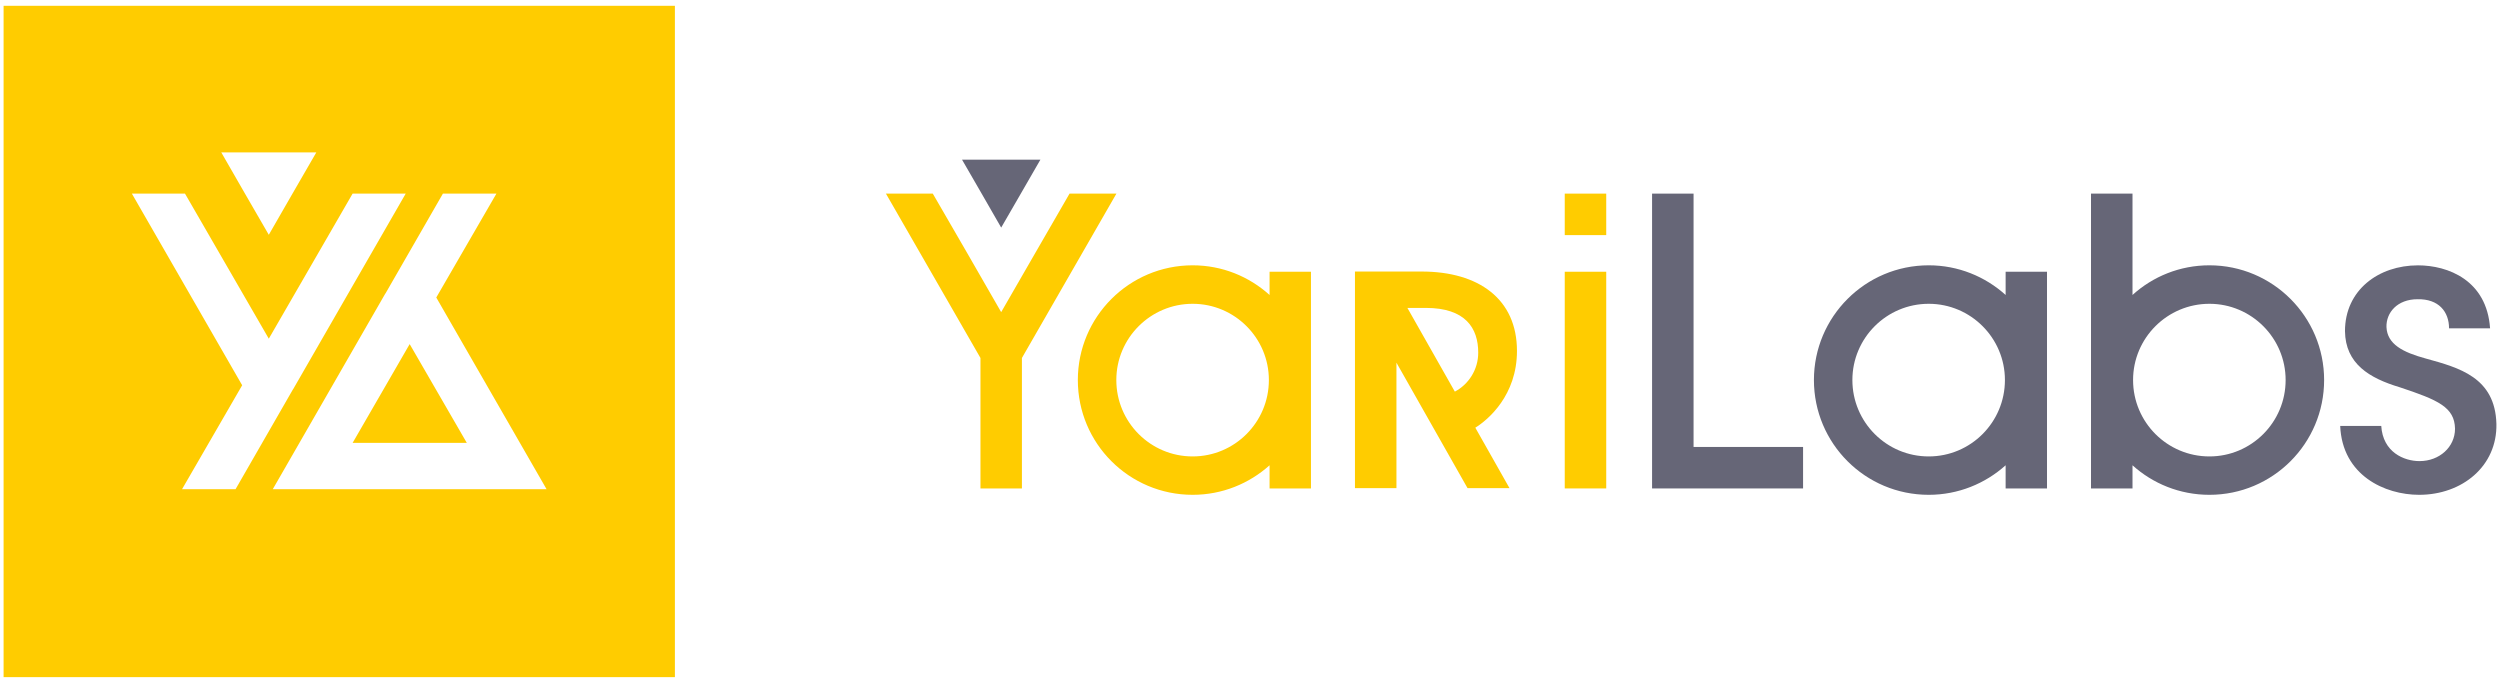
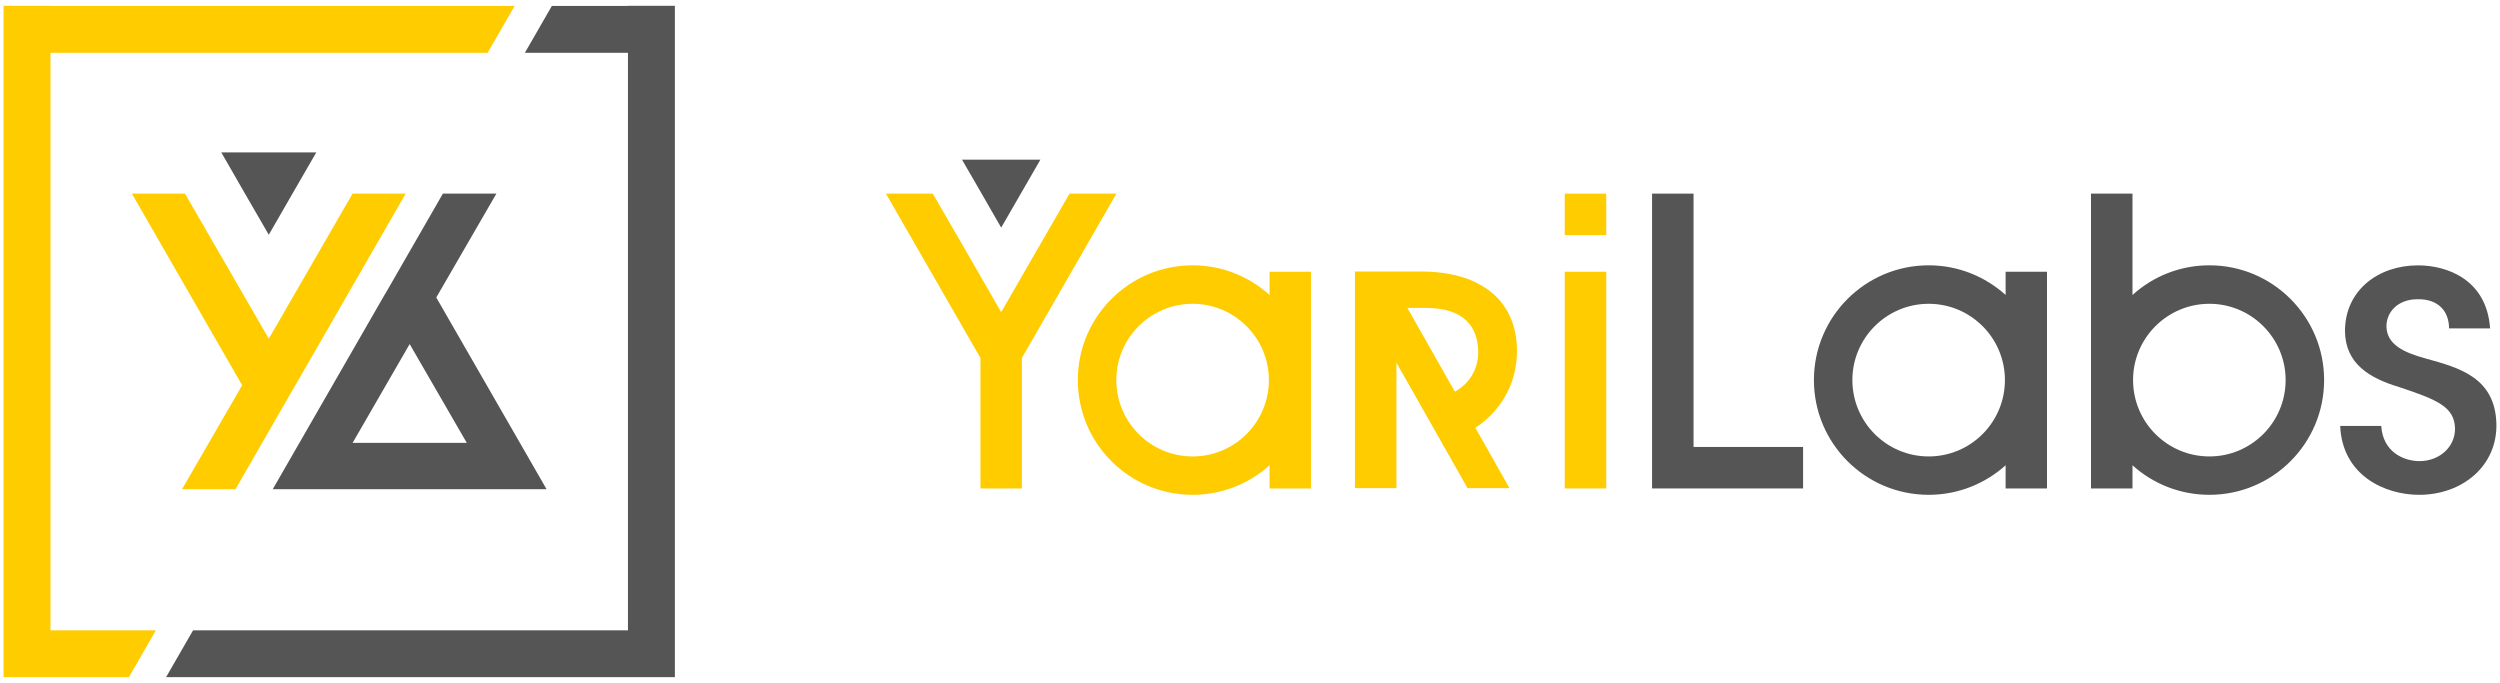
<svg xmlns="http://www.w3.org/2000/svg" width="410px" height="112px" viewBox="0 0 410 112" version="1.1">
  <defs />
-   <g id="Page-4" stroke="none" stroke-width="1" fill="none" fill-rule="evenodd">
+   <g id="Page-15" stroke="none" stroke-width="1" fill="none" fill-rule="evenodd">
    <g id="brand-variations" transform="translate(-307, -328)">
-       <g id="yarilabs_site" transform="translate(307, 328)">
-         <g id="Letras" transform="translate(145, 26)">
-           <path d="M256.644,27.851 C256.644,25.105 254.931,23.005 251.477,23.074 C248.144,23.074 246.311,25.283 246.381,27.638 C246.506,30.451 249.054,31.771 252.849,32.804 C258.271,34.302 264.214,35.871 264.411,43.529 C264.55,50.441 258.8,55.15 251.74,55.15 C246.115,55.15 239.132,51.97 238.792,43.849 L245.525,43.849 C245.793,48.16 249.25,49.621 251.798,49.621 C255.077,49.621 257.623,47.306 257.623,44.31 C257.553,40.783 254.879,39.607 248.538,37.505 C243.565,36.009 239.649,33.66 239.577,28.312 C239.577,21.58 245.066,17.517 251.548,17.517 C256.45,17.517 262.842,19.941 263.373,27.851 L256.644,27.851 Z" id="Fill-136" fill="#666677" />
-           <path d="M50.595,48.855 C43.687,48.855 38.077,43.251 38.077,36.324 C38.077,29.433 43.687,23.822 50.595,23.822 C57.49,23.822 63.096,29.433 63.096,36.324 C63.096,43.251 57.49,48.855 50.595,48.855 L50.595,48.855 Z M63.209,18.566 L63.209,22.378 C59.856,19.351 55.442,17.511 50.595,17.511 C40.188,17.511 31.765,25.953 31.765,36.324 C31.765,46.731 40.188,55.15 50.595,55.15 C55.442,55.15 59.856,53.312 63.209,50.306 L63.209,54.105 L69.997,54.105 L69.997,18.566 L63.209,18.566 Z" id="Fill-138" fill="#FFCC00" />
-           <path d="M171.308,48.855 C164.399,48.855 158.791,43.251 158.791,36.324 C158.791,29.433 164.399,23.822 171.308,23.822 C178.208,23.822 183.808,29.433 183.808,36.324 C183.808,43.251 178.208,48.855 171.308,48.855 L171.308,48.855 Z M183.923,18.566 L183.923,22.375 C180.569,19.351 176.155,17.511 171.308,17.511 C160.904,17.511 152.483,25.953 152.483,36.324 C152.483,46.731 160.904,55.15 171.308,55.15 C176.155,55.15 180.569,53.312 183.923,50.307 L183.923,54.105 L190.709,54.105 L190.709,18.566 L183.923,18.566 Z" id="Fill-140" fill="#666677" />
-           <path d="M125.94,5.753 L132.744,5.753 L132.744,47.3 L150.704,47.3 L150.704,54.105 L125.94,54.105 L125.94,5.753 Z" id="Fill-134" fill="#666677" />
-           <path d="M118.422,12.558 L111.618,12.558 L111.618,5.753 L118.422,5.753 L118.422,12.558 Z M111.618,18.565 L118.422,18.565 L118.422,54.104 L111.618,54.104 L111.618,18.565 Z" id="Fill-135" fill="#FFCC00" />
-           <path d="M217.344,48.855 C210.434,48.855 204.824,43.251 204.824,36.324 C204.824,29.433 210.434,23.822 217.344,23.822 C224.237,23.822 229.843,29.433 229.843,36.324 C229.843,43.251 224.237,48.855 217.344,48.855 M217.344,17.511 C212.48,17.511 208.068,19.351 204.73,22.375 L204.73,5.755 L197.924,5.755 L197.924,54.105 L204.73,54.105 L204.73,50.307 C208.068,53.312 212.48,55.15 217.344,55.15 C227.736,55.15 236.156,46.731 236.156,36.324 C236.156,25.953 227.736,17.511 217.344,17.511" id="Fill-142" fill="#666677" />
-           <path d="M88.834,24.497 L89.825,24.497 L89.84,24.497 C89.941,24.501 88.739,24.497 88.834,24.497 C95.338,24.497 97.429,27.81 97.429,31.835 C97.429,34.61 95.872,37.018 93.594,38.227 L85.812,24.497 L88.834,24.497 Z M103.783,31.552 C103.783,23.052 97.527,18.532 88.148,18.532 L77.212,18.532 L77.212,54.058 L84.017,54.058 L84.017,33.479 L95.677,54.058 L102.56,54.058 L96.952,44.142 C99.072,42.829 103.783,38.823 103.783,31.552 L103.783,31.552 Z" id="Fill-144" fill="#FFCC00" />
-           <path d="M19.195,0.183 L25.627,0.183 L22.414,5.755 L19.195,11.326 L15.992,5.755 L12.772,0.183 L19.195,0.183 Z" id="Fill-146" fill="#666677" />
-           <path d="M30.404,5.755 L30.404,5.755 L24.805,15.454 L19.192,25.189 L13.593,15.454 L7.978,5.755 L7.978,5.753 L0.292,5.753 L15.796,32.706 L15.796,54.105 L22.594,54.105 L22.594,32.706 L38.092,5.753" id="Fill-148" fill="#FFCC00" />
-         </g>
-         <g id="Logo" fill="#FFCC00">
-           <path d="M57.831,72.629 L76.554,72.629 L67.186,56.432 L57.831,72.629 Z" id="Fill-150" />
-           <path d="M44.735,80.228 L63.153,48.212 L63.251,48.072 L72.637,31.753 L81.413,31.753 L71.549,48.791 L89.637,80.228 L44.735,80.228 Z M29.856,80.228 L39.715,63.184 L21.626,31.753 L30.339,31.753 L44.083,55.544 L57.827,31.753 L66.536,31.753 L48.114,63.761 L48.018,63.904 L38.631,80.228 L29.856,80.228 Z M44.083,24.994 L51.876,24.994 L47.969,31.753 L44.083,38.508 L40.176,31.753 L36.29,24.994 L44.083,24.994 Z M0.589,111.046 L110.683,111.046 L110.683,0.953 L0.589,0.953 L0.589,111.046 Z" id="Fill-152" />
-         </g>
+       <g id="logo" transform="translate(307, 328)">
+         <path d="M401.644,53.852 C401.644,51.106 399.931,49.006 396.477,49.075 C393.144,49.075 391.311,51.284 391.381,53.639 C391.506,56.452 394.054,57.772 397.848,58.805 C403.27,60.303 409.214,61.872 409.411,69.53 C409.55,76.442 403.799,81.151 396.74,81.151 C391.115,81.151 384.132,77.971 383.791,69.85 L390.525,69.85 C390.793,74.161 394.25,75.622 396.798,75.622 C400.076,75.622 402.623,73.307 402.623,70.311 C402.552,66.784 399.878,65.608 393.538,63.506 C388.565,62.01 384.648,59.661 384.576,54.313 C384.576,47.581 390.066,43.518 396.547,43.518 C401.449,43.518 407.842,45.942 408.373,53.852 L401.644,53.852 Z" id="Fill-450" fill="#555555" />
+         <path d="M195.594,74.856 C188.686,74.856 183.076,69.251 183.076,62.325 C183.076,55.434 188.686,49.822 195.594,49.822 C202.489,49.822 208.095,55.434 208.095,62.325 C208.095,69.251 202.489,74.856 195.594,74.856 L195.594,74.856 Z M208.208,44.566 L208.208,48.379 C204.855,45.352 200.441,43.511 195.594,43.511 C185.187,43.511 176.764,51.953 176.764,62.325 C176.764,72.733 185.187,81.15 195.594,81.15 C200.441,81.15 204.855,79.312 208.208,76.306 L208.208,80.106 L214.996,80.106 L214.996,44.566 L208.208,44.566 Z" id="Fill-452" fill="#FFCC00" />
+         <path d="M316.307,74.856 C309.398,74.856 303.79,69.251 303.79,62.325 C303.79,55.434 309.398,49.822 316.307,49.822 C323.207,49.822 328.807,55.434 328.807,62.325 C328.807,69.251 323.207,74.856 316.307,74.856 L316.307,74.856 Z M328.922,44.566 L328.922,48.377 C325.568,45.352 321.154,43.511 316.307,43.511 C305.903,43.511 297.482,51.953 297.482,62.325 C297.482,72.733 305.903,81.15 316.307,81.15 C321.154,81.15 325.568,79.312 328.922,76.308 L328.922,80.106 L335.708,80.106 L335.708,44.566 L328.922,44.566 Z" id="Fill-454" fill="#555555" />
+         <path d="M362.343,74.856 C355.433,74.856 349.823,69.251 349.823,62.325 C349.823,55.434 355.433,49.822 362.343,49.822 C369.236,49.822 374.842,55.434 374.842,62.325 C374.842,69.251 369.236,74.856 362.343,74.856 M362.343,43.511 C357.479,43.511 353.067,45.352 349.729,48.377 L349.729,31.756 L342.923,31.756 L342.923,80.106 L349.729,80.106 L349.729,76.308 C353.067,79.312 357.479,81.15 362.343,81.15 C372.735,81.15 381.155,72.733 381.155,62.325 C381.155,51.953 372.735,43.511 362.343,43.511" id="Fill-456" fill="#555555" />
+         <path d="M233.833,50.498 L234.824,50.498 L234.839,50.498 C234.94,50.502 233.738,50.498 233.833,50.498 C240.337,50.498 242.428,53.811 242.428,57.836 C242.428,60.611 240.871,63.019 238.593,64.228 L230.811,50.498 L233.833,50.498 Z M248.782,57.553 C248.782,49.053 242.526,44.533 233.147,44.533 L222.211,44.533 L222.211,80.059 L229.016,80.059 L229.016,59.48 L240.676,80.059 L247.559,80.059 L241.951,70.143 C244.071,68.83 248.782,64.824 248.782,57.553 L248.782,57.553 Z" id="Fill-458" fill="#FFCC00" />
+         <path d="M164.194,26.184 L170.626,26.184 L167.413,31.756 L164.194,37.327 L160.991,31.756 L157.771,26.184 L164.194,26.184 Z" id="Fill-460" fill="#555555" />
+         <path d="M263.421,38.559 L256.617,38.559 L256.617,31.754 L263.421,31.754 L263.421,38.559 Z M256.617,44.566 L263.421,44.566 L263.421,80.105 L256.617,80.105 L256.617,44.566 Z" id="Fill-449" fill="#FFCC00" />
+         <path d="M270.94,31.754 L277.743,31.754 L277.743,73.301 L295.704,73.301 L295.704,80.106 L270.94,80.106 L270.94,31.754 Z" id="Fill-448" fill="#555555" />
+         <path d="M175.403,31.756 L175.403,31.756 L169.804,41.455 L164.191,51.19 L158.592,41.455 L152.977,31.756 L152.977,31.754 L145.291,31.754 L160.795,58.707 L160.795,80.106 L167.593,80.106 L167.593,58.707 L183.091,31.754" id="Fill-462" fill="#FFCC00" />
+         <path d="M44.082,24.992 L51.875,24.992 L47.968,31.751 L44.082,38.505 L40.176,31.751 L36.289,24.992 L44.082,24.992 Z" id="Fill-464" fill="#555555" />
+         <path d="M29.855,80.226 L39.714,63.181 L21.625,31.751 L30.337,31.751 L44.083,55.543 L57.825,31.751 L66.534,31.751 L48.112,63.76 L48.017,63.903 L38.63,80.226 L29.855,80.226 Z" id="Fill-466" fill="#FFCC00" />
+         <path d="M57.83,72.627 L76.551,72.627 L67.185,56.429 L57.83,72.627 Z M44.733,80.226 L63.151,48.21 L63.249,48.069 L72.636,31.751 L81.41,31.751 L71.549,48.788 L89.635,80.226 L44.733,80.226 Z" id="Fill-468" fill="#555555" />
+         <path d="M25.566,103.371 L8.284,103.371 L8.284,8.654 L79.975,8.654 L84.398,0.975 L8.284,0.975 L8.284,0.95 L0.587,0.95 L0.587,0.975 L0.587,8.654 L0.587,103.371 L0.587,111.024 L0.587,111.05 L21.139,111.05 L25.566,103.371 Z" id="Fill-470" fill="#FFCC00" />
+         <path d="M102.983,0.95 L102.983,0.975 L90.502,0.975 L86.084,8.654 L102.983,8.654 L102.983,103.371 L31.665,103.371 L27.238,111.05 L110.68,111.05 L110.68,111.024 L110.68,103.371 L110.68,8.654 L110.68,0.975 L110.68,0.95 L102.983,0.95 Z" id="Fill-472" fill="#555555" />
      </g>
    </g>
  </g>
</svg>
